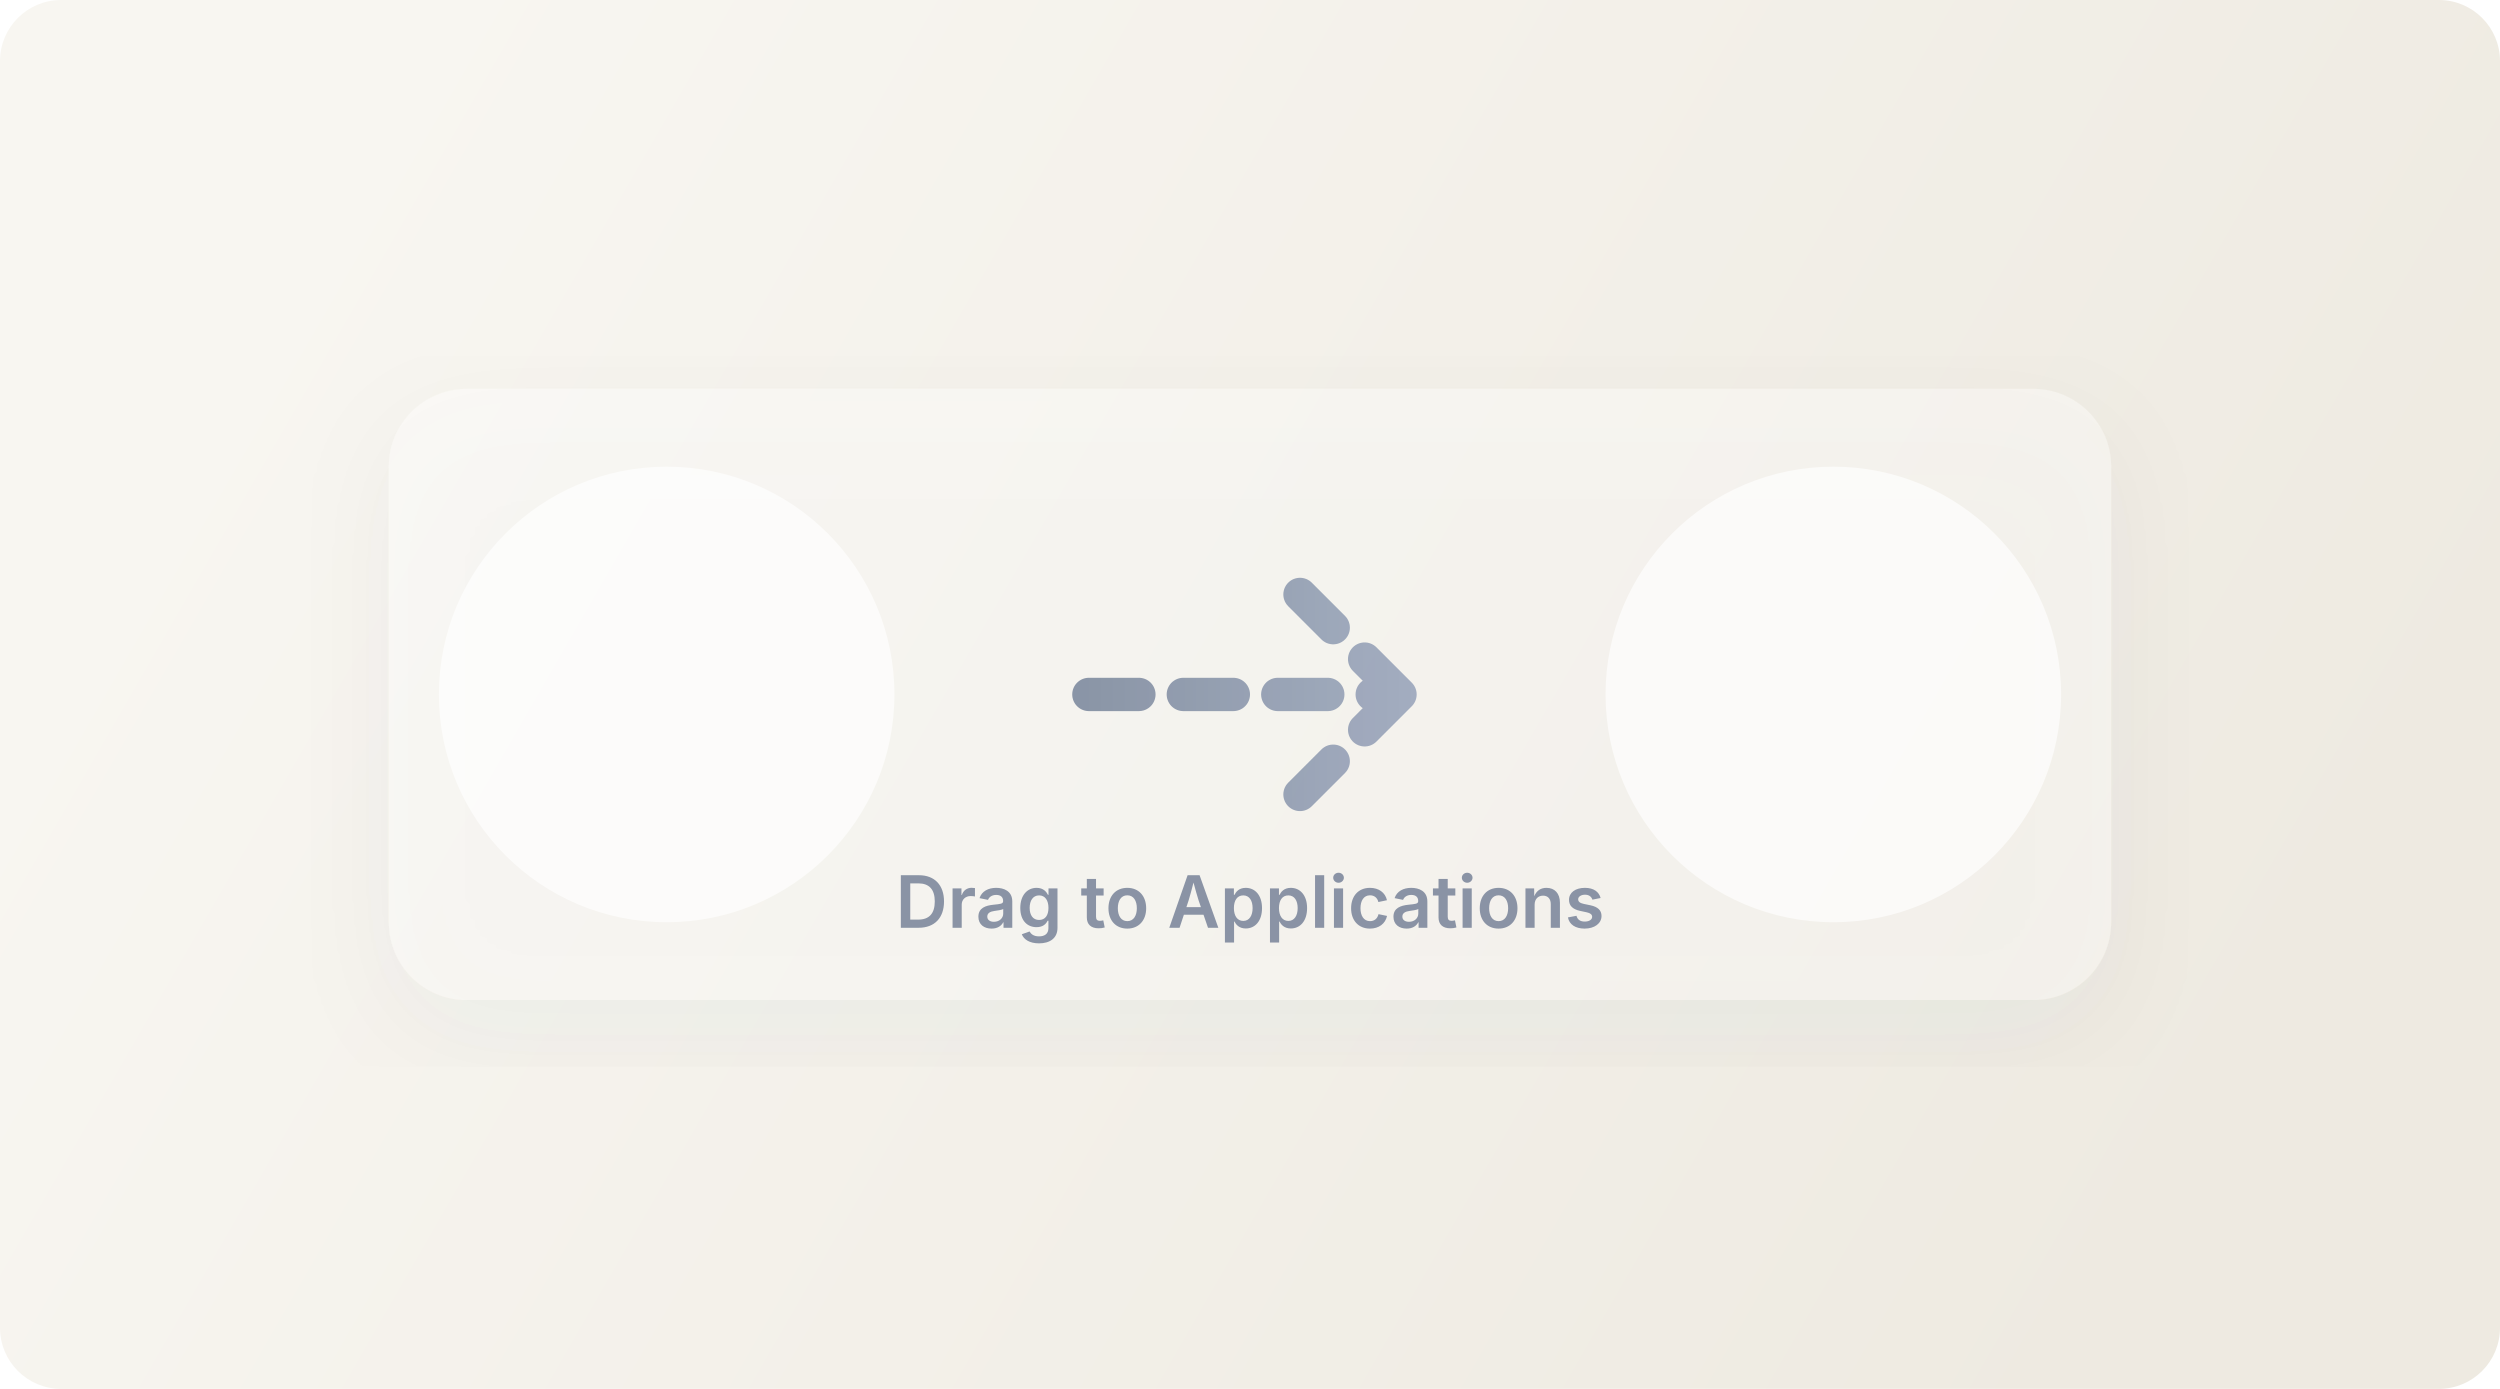
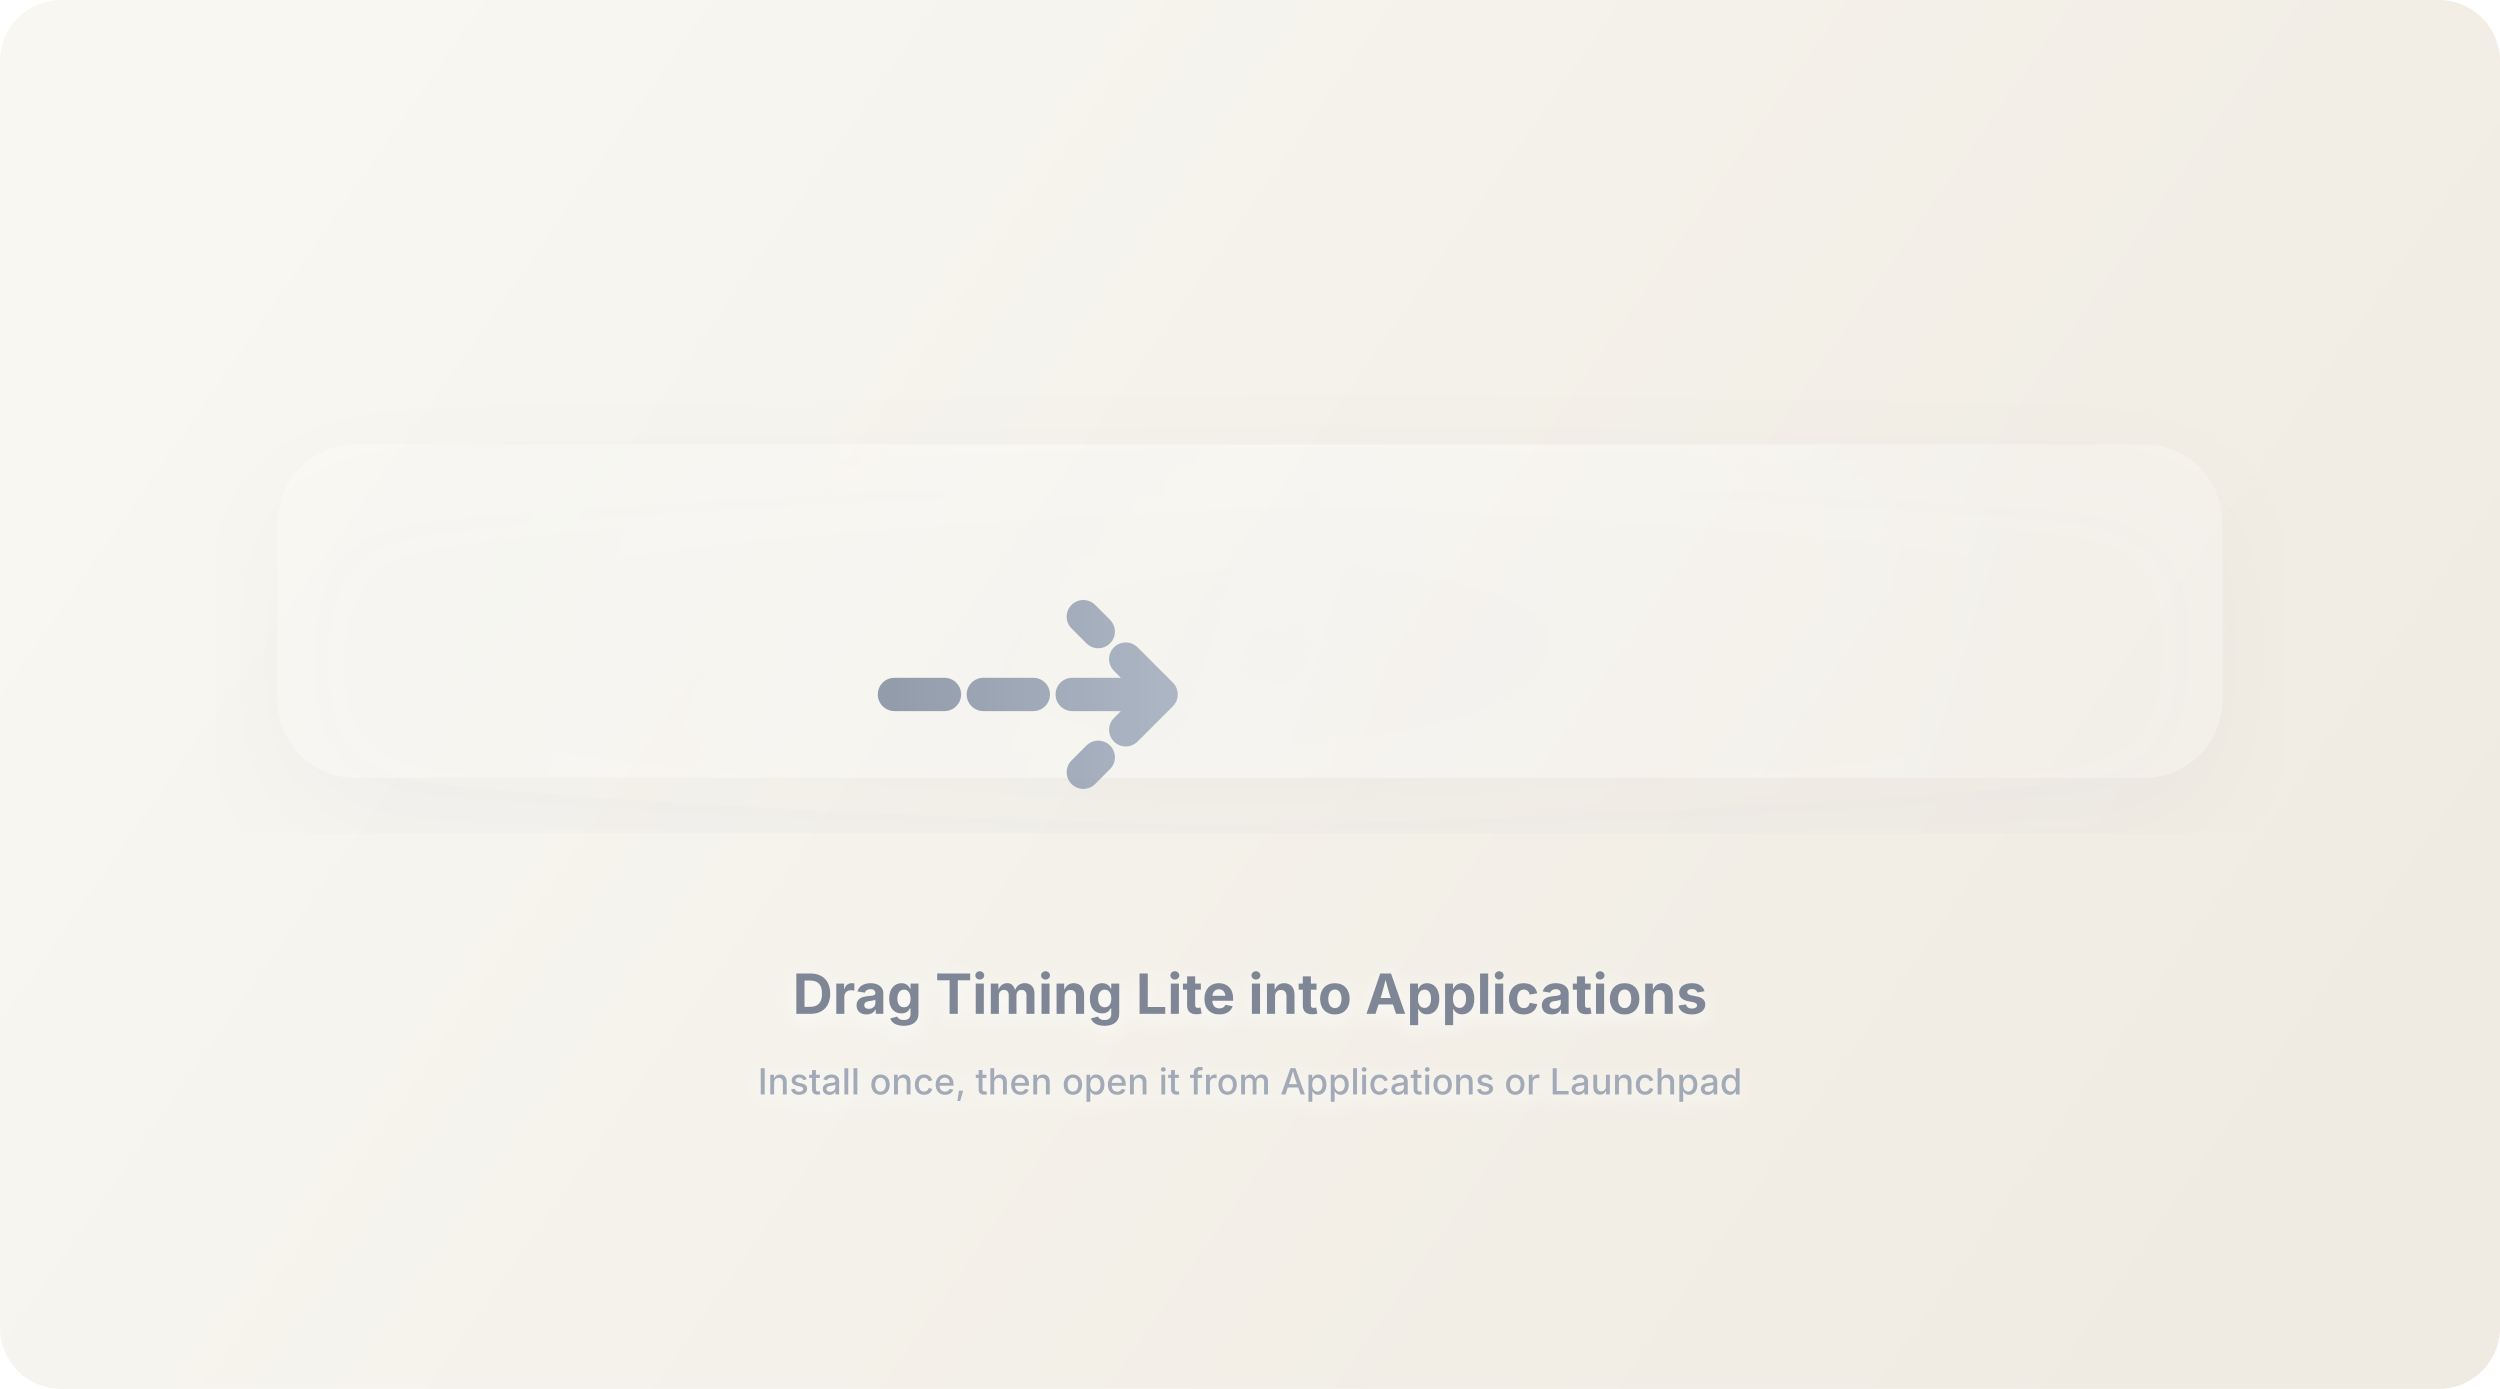
<svg xmlns="http://www.w3.org/2000/svg" width="900" height="500" viewBox="0 0 900 500" fill="none">
  <defs>
-     <linearGradient id="bg" x1="120" y1="60" x2="780" y2="440" gradientUnits="userSpaceOnUse">
-       <stop stop-color="#F8F6F1" />
-       <stop offset="1" stop-color="#EEEAE1" />
+     <linearGradient id="bg" x1="120" y1="20" x2="780" y2="480" gradientUnits="userSpaceOnUse">
+       <stop stop-color="#F8F7F2" />
+       <stop offset="1" stop-color="#F0EBE2" />
    </linearGradient>
-     <linearGradient id="arrow" x1="390" y1="250" x2="510" y2="250" gradientUnits="userSpaceOnUse">
-       <stop stop-color="#7C889D" />
-       <stop offset="1" stop-color="#98A4BA" />
+     <linearGradient id="panel" x1="130" y1="150" x2="770" y2="350" gradientUnits="userSpaceOnUse">
+       <stop stop-color="rgba(255,255,255,0.20)" />
+       <stop offset="0.5" stop-color="rgba(255,255,255,0.36)" />
+       <stop offset="1" stop-color="rgba(255,255,255,0.20)" />
    </linearGradient>
-     <filter id="shadow" x="112" y="116" width="676" height="268" filterUnits="userSpaceOnUse" color-interpolation-filters="sRGB">
-       <feDropShadow dx="0" dy="12" stdDeviation="20" flood-color="#4C5566" flood-opacity="0.12" />
+     <linearGradient id="arrow" x1="322" y1="250" x2="418" y2="250" gradientUnits="userSpaceOnUse">
+       <stop stop-color="#7E899C" />
+       <stop offset="1" stop-color="#9CA7BA" />
+     </linearGradient>
+     <filter id="panelShadow" x="78" y="120" width="744" height="180" filterUnits="userSpaceOnUse" color-interpolation-filters="sRGB">
+       <feDropShadow dx="0" dy="16" stdDeviation="22" flood-color="#596274" flood-opacity="0.12" />
+     </filter>
+     <filter id="textShadow" x="0" y="0" width="900" height="500" filterUnits="userSpaceOnUse" color-interpolation-filters="sRGB">
+       <feDropShadow dx="0" dy="2" stdDeviation="3" flood-color="white" flood-opacity="0.8" />
    </filter>
  </defs>
  <rect width="900" height="500" rx="22" fill="url(#bg)" />
-   <g filter="url(#shadow)">
-     <rect x="140" y="140" width="620" height="220" rx="28" fill="rgba(255,255,255,0.34)" />
+   <g filter="url(#panelShadow)">
+     <rect x="100" y="160" width="700" height="120" rx="28" fill="url(#panel)" />
  </g>
-   <circle cx="240" cy="250" r="82" fill="rgba(255,255,255,0.66)" />
-   <circle cx="660" cy="250" r="82" fill="rgba(255,255,255,0.66)" />
-   <path d="M392 250H504M504 250L468 214M504 250L468 286" stroke="url(#arrow)" stroke-width="12" stroke-linecap="round" stroke-linejoin="round" stroke-dasharray="18 16" opacity="0.88" />
-   <text x="450" y="334" text-anchor="middle" font-family="SF Pro Text, PingFang SC, sans-serif" font-size="26" font-weight="600" fill="#8A93A5">
-     Drag to Applications
-   </text>
+   <path d="M322 250H418M418 250L390 222M418 250L390 278" stroke="url(#arrow)" stroke-width="12" stroke-linecap="round" stroke-linejoin="round" stroke-dasharray="18 14" opacity="0.82" />
+   <g filter="url(#textShadow)">
+     <text x="450" y="365" text-anchor="middle" font-family="SF Pro Display, SF Pro Text, PingFang SC, sans-serif" font-size="20" font-weight="650" fill="#7F8796">
+       Drag Timing Lite into Applications
+     </text>
+     <text x="450" y="394" text-anchor="middle" font-family="SF Pro Text, PingFang SC, sans-serif" font-size="13" font-weight="500" fill="#A2A9B7">
+       Install once, then open it from Applications or Launchpad
+     </text>
+   </g>
</svg>
